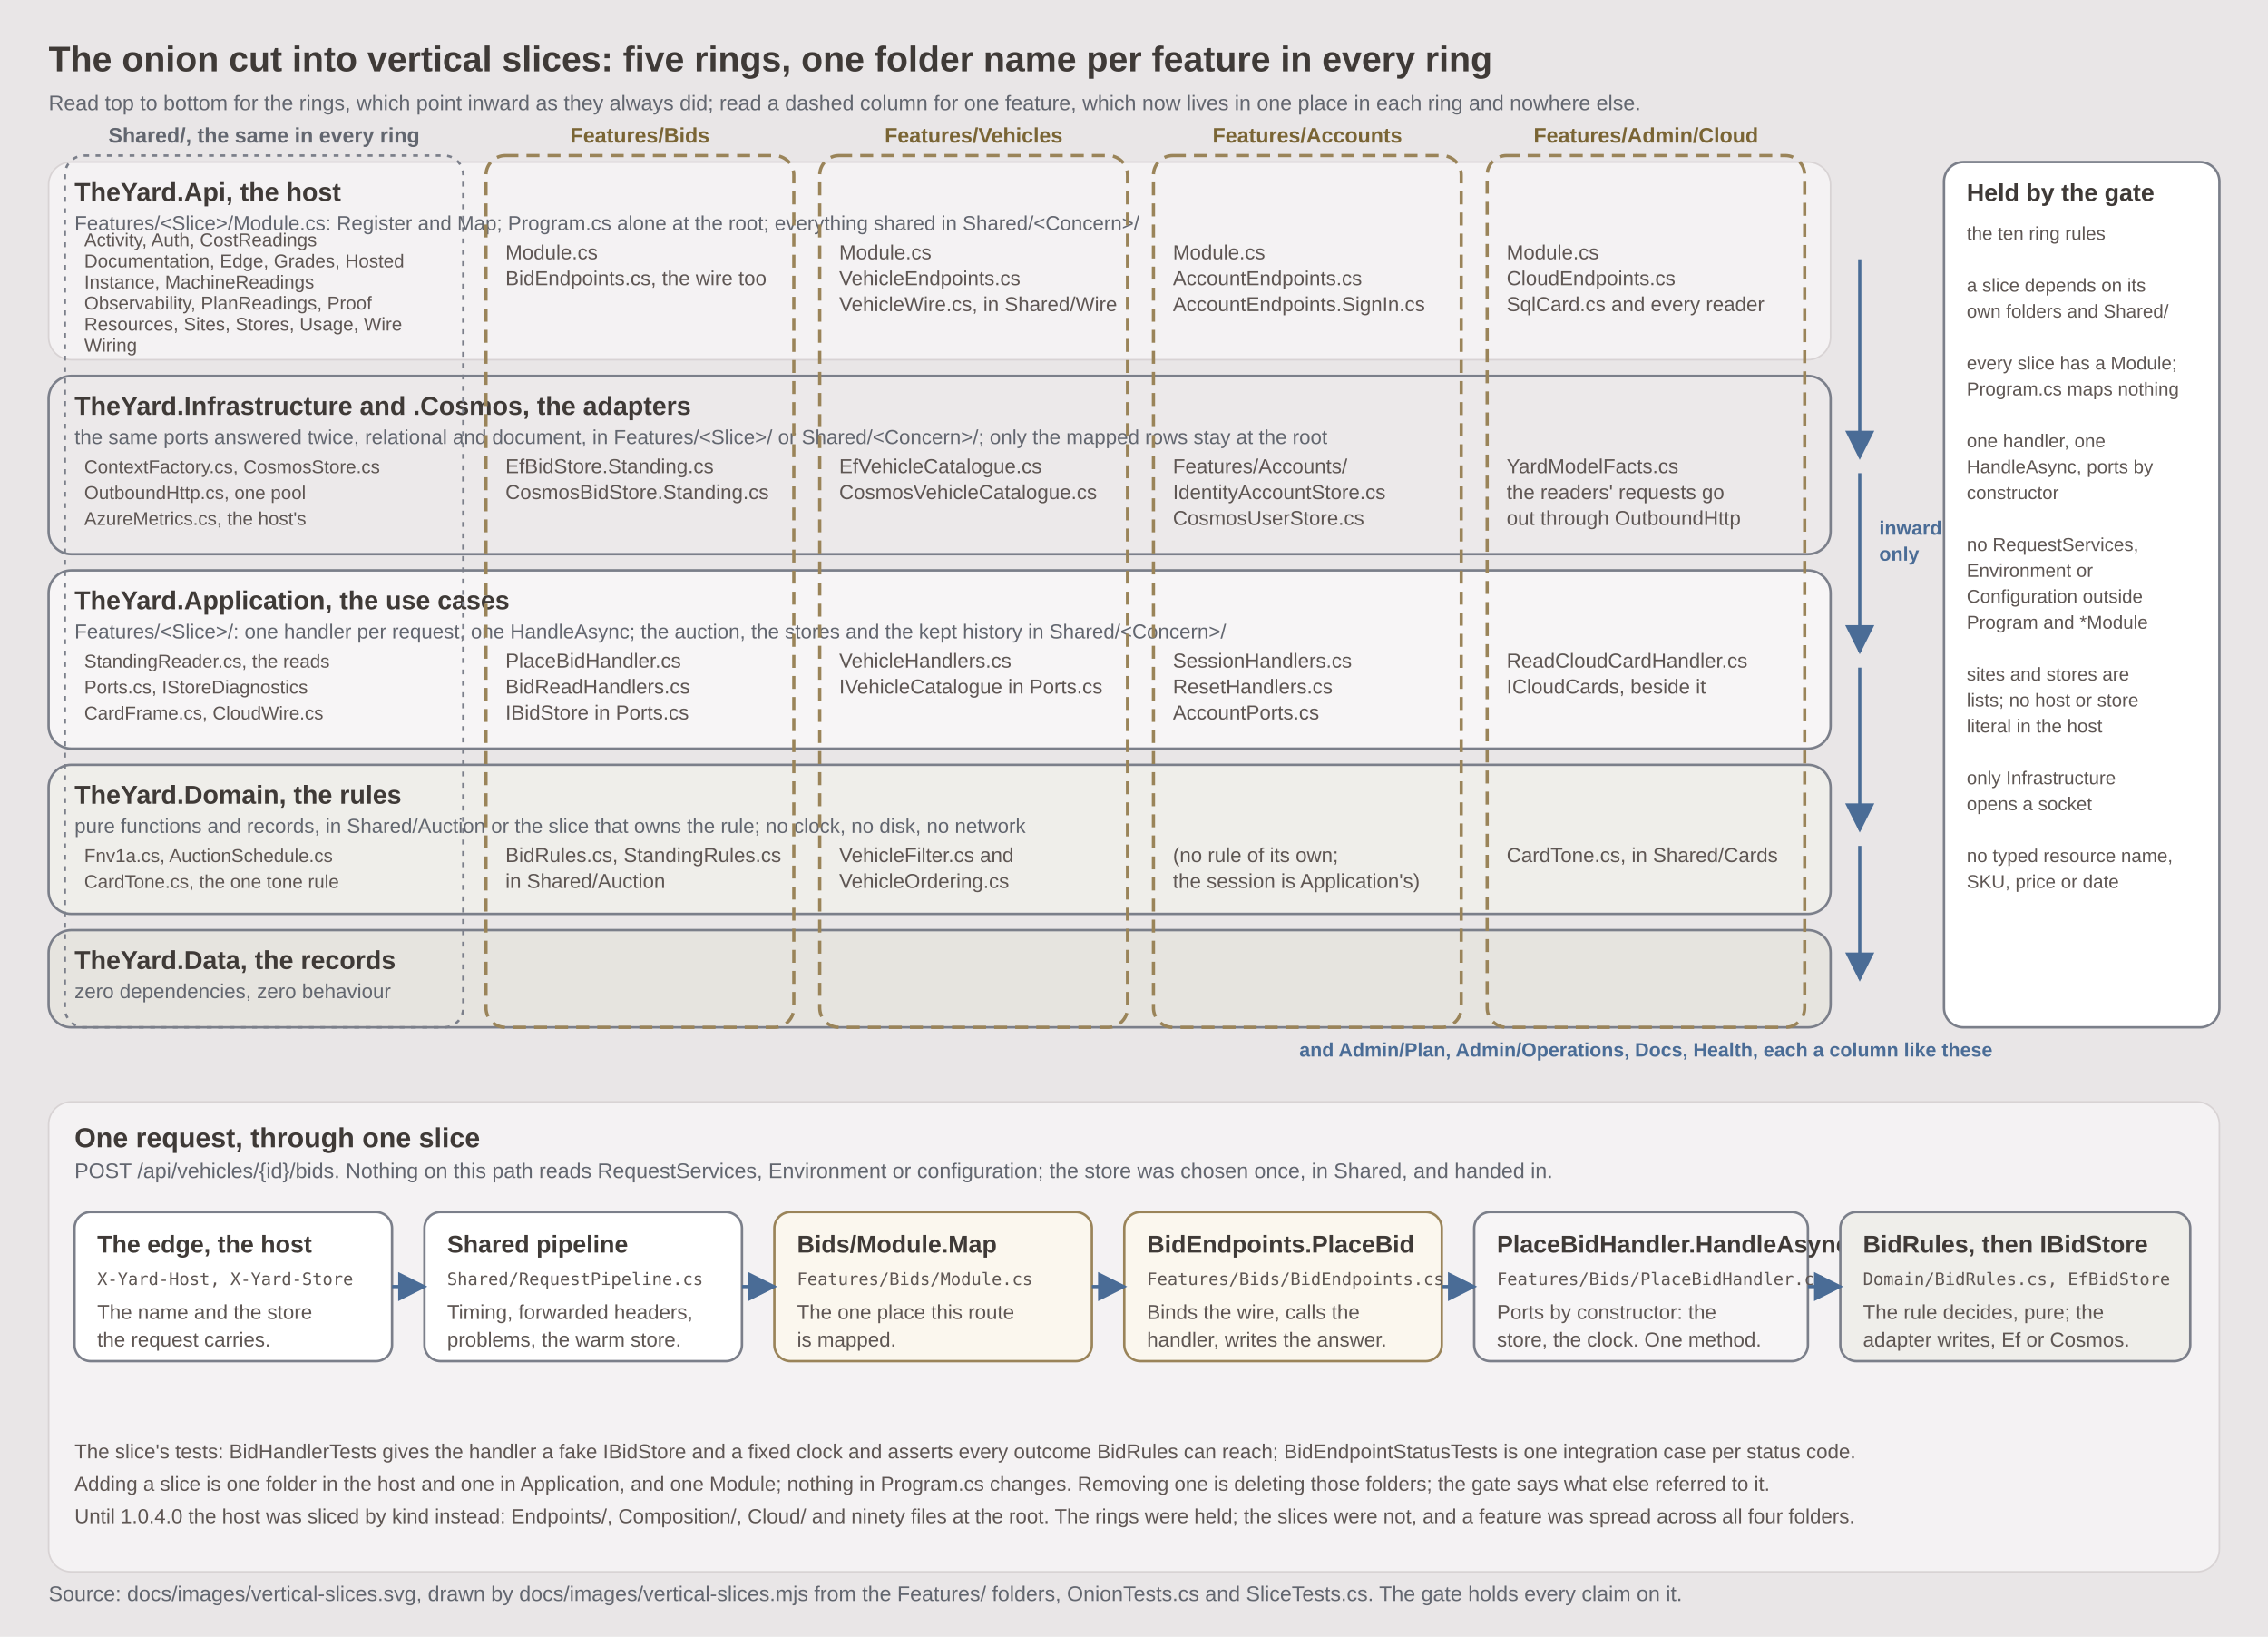
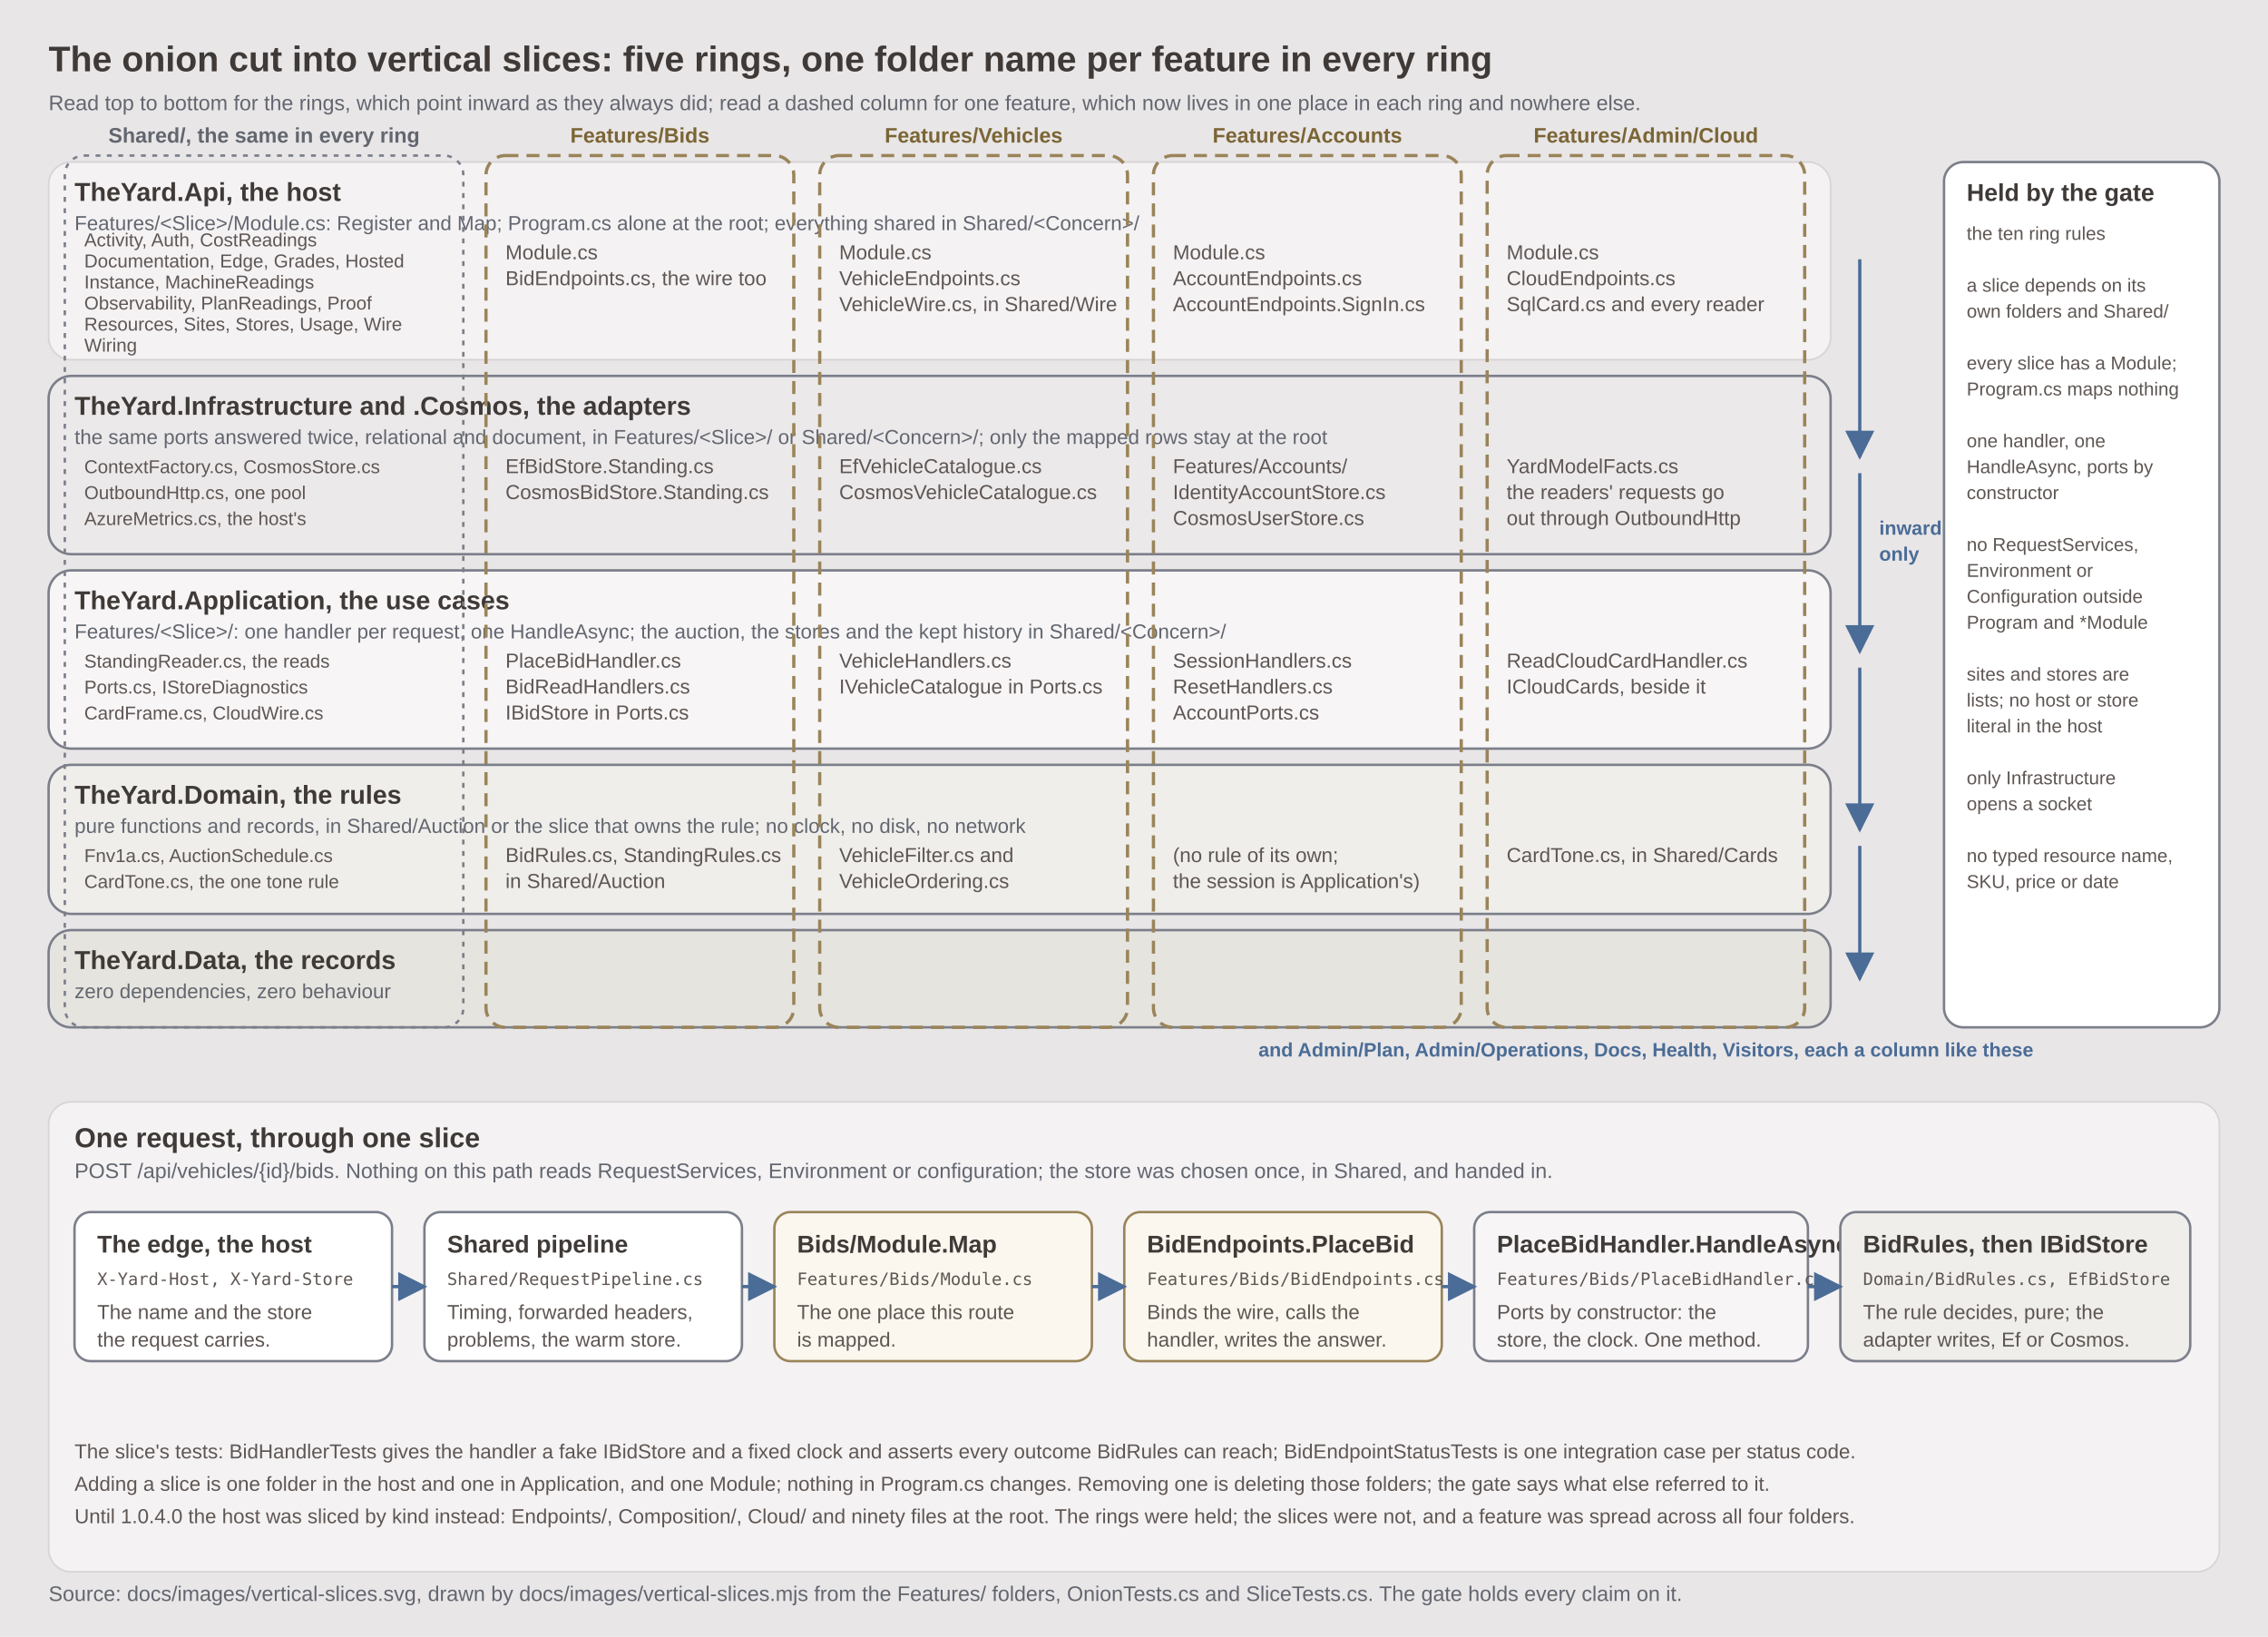
<svg xmlns="http://www.w3.org/2000/svg" width="1400" height="1010" viewBox="0 0 1400 1010" font-family="'IBM Plex Sans', 'Segoe UI', system-ui, Arial, sans-serif" font-size="14">
  <defs>
    <marker id="arrow" viewBox="0 0 10 10" refX="9" refY="5" markerWidth="9" markerHeight="9" orient="auto-start-reverse">
      <path d="M0 0 L10 5 L0 10 z" fill="#4a6c96" />
    </marker>
    <style>
      .ring0 { fill: #f4f2f3; stroke: #d8d3d4; stroke-width: 1; rx: 14; }
      .ring1 { fill: #ece9ea; stroke: #7b7f8a; stroke-width: 1.5; rx: 14; }
      .ring2 { fill: #f7f5f6; stroke: #7b7f8a; stroke-width: 1.5; rx: 14; }
      .ring3 { fill: #efeeea; stroke: #7b7f8a; stroke-width: 1.5; rx: 14; }
      .ring4 { fill: #e6e4df; stroke: #7b7f8a; stroke-width: 1.5; rx: 14; }
      .slice { fill: none; stroke: #9a8459; stroke-width: 2; stroke-dasharray: 8 5; rx: 12; }
      .shared { fill: none; stroke: #7b7f8a; stroke-width: 1.5; stroke-dasharray: 3 4; rx: 12; }
      .shared-title { fill: #62666f; font-size: 13px; font-weight: 700; }
      .rules { fill: #ffffff; stroke: #7b7f8a; stroke-width: 1.5; rx: 12; }
      .lane { fill: #f4f2f3; stroke: #d8d3d4; stroke-width: 1; rx: 14; }
      .box { fill: #ffffff; stroke: #7b7f8a; stroke-width: 1.5; rx: 10; }
      .slicebox { fill: #fbf7ee; stroke: #9a8459; }
      .app { fill: #f7f5f6; stroke: #7b7f8a; }
      .domain { fill: #efeeea; stroke: #7b7f8a; }
      .band-title { fill: #3f3a37; font-size: 16px; font-weight: 700; }
      .band-sub { fill: #62666f; font-size: 12.5px; }
      .slice-title { fill: #7a6535; font-size: 13px; font-weight: 700; }
      .lane-title { fill: #3f3a37; font-size: 17px; font-weight: 700; }
      .lane-sub { fill: #62666f; font-size: 13px; }
      .title { fill: #3f3a37; font-size: 15px; font-weight: 600; }
      .body { fill: #5e5653; font-size: 12.5px; }
      .small { fill: #5e5653; font-size: 11.5px; }
      .mono { fill: #5e5653; font-family: ui-monospace, 'Cascadia Mono', Consolas, monospace; font-size: 10.5px; }
      .label { fill: #4a6c96; font-size: 12px; font-weight: 600; }
      .flow { stroke: #4a6c96; stroke-width: 2; fill: none; marker-end: url(#arrow); }
      .heading { fill: #3f3a37; font-size: 22px; font-weight: 700; }
      .caption { fill: #62666f; font-size: 13px; }
    </style>
  </defs>
  <rect width="1400" height="1010" fill="#e9e6e7" />
  <text x="30" y="44" class="heading">The onion cut into vertical slices: five rings, one folder name per feature in every ring</text>
  <text x="30" y="68" class="caption">Read top to bottom for the rings, which point inward as they always did; read a dashed column for one feature, which now lives in one place in each ring and nowhere else.</text>
  <rect x="30" y="100" width="1100" height="122" class="ring0" />
  <text x="46" y="124" class="band-title">TheYard.Api, the host</text>
  <text x="46" y="142" class="band-sub">Features/&lt;Slice&gt;/Module.cs: Register and Map; Program.cs alone at the root; everything shared in Shared/&lt;Concern&gt;/</text>
  <rect x="30" y="232" width="1100" height="110" class="ring1" />
  <text x="46" y="256" class="band-title">TheYard.Infrastructure and .Cosmos, the adapters</text>
  <text x="46" y="274" class="band-sub">the same ports answered twice, relational and document, in Features/&lt;Slice&gt;/ or Shared/&lt;Concern&gt;/; only the mapped rows stay at the root</text>
  <rect x="30" y="352" width="1100" height="110" class="ring2" />
  <text x="46" y="376" class="band-title">TheYard.Application, the use cases</text>
  <text x="46" y="394" class="band-sub">Features/&lt;Slice&gt;/: one handler per request, one HandleAsync; the auction, the stores and the kept history in Shared/&lt;Concern&gt;/</text>
  <rect x="30" y="472" width="1100" height="92" class="ring3" />
  <text x="46" y="496" class="band-title">TheYard.Domain, the rules</text>
  <text x="46" y="514" class="band-sub">pure functions and records, in Shared/Auction or the slice that owns the rule; no clock, no disk, no network</text>
  <rect x="30" y="574" width="1100" height="60" class="ring4" />
  <text x="46" y="598" class="band-title">TheYard.Data, the records</text>
  <text x="46" y="616" class="band-sub">zero dependencies, zero behaviour</text>
  <rect x="40" y="96" width="246" height="538" class="shared" />
  <text x="163" y="88" class="shared-title" text-anchor="middle">Shared/, the same in every ring</text>
  <text x="52" y="152" class="small">Activity, Auth, CostReadings</text>
  <text x="52" y="165" class="small">Documentation, Edge, Grades, Hosted</text>
  <text x="52" y="178" class="small">Instance, MachineReadings</text>
  <text x="52" y="191" class="small">Observability, PlanReadings, Proof</text>
  <text x="52" y="204" class="small">Resources, Sites, Stores, Usage, Wire</text>
  <text x="52" y="217" class="small">Wiring</text>
  <text x="52" y="292" class="small">ContextFactory.cs, CosmosStore.cs</text>
  <text x="52" y="308" class="small">OutboundHttp.cs, one pool</text>
  <text x="52" y="324" class="small">AzureMetrics.cs, the host's</text>
  <text x="52" y="412" class="small">StandingReader.cs, the reads</text>
  <text x="52" y="428" class="small">Ports.cs, IStoreDiagnostics</text>
  <text x="52" y="444" class="small">CardFrame.cs, CloudWire.cs</text>
  <text x="52" y="532" class="small">Fnv1a.cs, AuctionSchedule.cs</text>
  <text x="52" y="548" class="small">CardTone.cs, the one tone rule</text>
  <rect x="300" y="96" width="190" height="538" class="slice" />
  <text x="395" y="88" class="slice-title" text-anchor="middle">Features/Bids</text>
  <text x="312" y="160" class="body">Module.cs</text>
  <text x="312" y="176" class="body">BidEndpoints.cs, the wire too</text>
  <text x="312" y="292" class="body">EfBidStore.Standing.cs</text>
  <text x="312" y="308" class="body">CosmosBidStore.Standing.cs</text>
  <text x="312" y="412" class="body">PlaceBidHandler.cs</text>
  <text x="312" y="428" class="body">BidReadHandlers.cs</text>
  <text x="312" y="444" class="body">IBidStore in Ports.cs</text>
  <text x="312" y="532" class="body">BidRules.cs, StandingRules.cs</text>
  <text x="312" y="548" class="body">in Shared/Auction</text>
  <rect x="506" y="96" width="190" height="538" class="slice" />
  <text x="601" y="88" class="slice-title" text-anchor="middle">Features/Vehicles</text>
  <text x="518" y="160" class="body">Module.cs</text>
  <text x="518" y="176" class="body">VehicleEndpoints.cs</text>
  <text x="518" y="192" class="body">VehicleWire.cs, in Shared/Wire</text>
  <text x="518" y="292" class="body">EfVehicleCatalogue.cs</text>
  <text x="518" y="308" class="body">CosmosVehicleCatalogue.cs</text>
  <text x="518" y="412" class="body">VehicleHandlers.cs</text>
  <text x="518" y="428" class="body">IVehicleCatalogue in Ports.cs</text>
  <text x="518" y="532" class="body">VehicleFilter.cs and</text>
  <text x="518" y="548" class="body">VehicleOrdering.cs</text>
  <rect x="712" y="96" width="190" height="538" class="slice" />
  <text x="807" y="88" class="slice-title" text-anchor="middle">Features/Accounts</text>
  <text x="724" y="160" class="body">Module.cs</text>
  <text x="724" y="176" class="body">AccountEndpoints.cs</text>
  <text x="724" y="192" class="body">AccountEndpoints.SignIn.cs</text>
  <text x="724" y="292" class="body">Features/Accounts/</text>
  <text x="724" y="308" class="body">IdentityAccountStore.cs</text>
  <text x="724" y="324" class="body">CosmosUserStore.cs</text>
  <text x="724" y="412" class="body">SessionHandlers.cs</text>
  <text x="724" y="428" class="body">ResetHandlers.cs</text>
  <text x="724" y="444" class="body">AccountPorts.cs</text>
  <text x="724" y="532" class="body">(no rule of its own;</text>
  <text x="724" y="548" class="body">the session is Application's)</text>
  <rect x="918" y="96" width="196" height="538" class="slice" />
  <text x="1016" y="88" class="slice-title" text-anchor="middle">Features/Admin/Cloud</text>
  <text x="930" y="160" class="body">Module.cs</text>
  <text x="930" y="176" class="body">CloudEndpoints.cs</text>
  <text x="930" y="192" class="body">SqlCard.cs and every reader</text>
  <text x="930" y="292" class="body">YardModelFacts.cs</text>
  <text x="930" y="308" class="body">the readers' requests go</text>
  <text x="930" y="324" class="body">out through OutboundHttp</text>
  <text x="930" y="412" class="body">ReadCloudCardHandler.cs</text>
  <text x="930" y="428" class="body">ICloudCards, beside it</text>
  <text x="930" y="532" class="body">CardTone.cs, in Shared/Cards</text>
-   <text x="1016" y="652" class="label" text-anchor="middle">and Admin/Plan, Admin/Operations, Docs, Health, each a column like these</text>
+   <text x="1016" y="652" class="label" text-anchor="middle">and Admin/Plan, Admin/Operations, Docs, Health, Visitors, each a column like these</text>
  <path d="M1148 160 V282" class="flow" />
  <path d="M1148 292 V402" class="flow" />
  <path d="M1148 412 V512" class="flow" />
  <path d="M1148 522 V604" class="flow" />
  <text x="1160" y="330" class="label">inward</text>
  <text x="1160" y="346" class="label">only</text>
  <rect x="1200" y="100" width="170" height="534" class="rules" />
  <text x="1214" y="124" class="title">Held by the gate</text>
  <text x="1214" y="148" class="small">the ten ring rules</text>
  <text x="1214" y="164" class="small" />
  <text x="1214" y="180" class="small">a slice depends on its</text>
  <text x="1214" y="196" class="small">own folders and Shared/</text>
  <text x="1214" y="212" class="small" />
  <text x="1214" y="228" class="small">every slice has a Module;</text>
  <text x="1214" y="244" class="small">Program.cs maps nothing</text>
  <text x="1214" y="260" class="small" />
  <text x="1214" y="276" class="small">one handler, one</text>
  <text x="1214" y="292" class="small">HandleAsync, ports by</text>
  <text x="1214" y="308" class="small">constructor</text>
  <text x="1214" y="324" class="small" />
  <text x="1214" y="340" class="small">no RequestServices,</text>
  <text x="1214" y="356" class="small">Environment or</text>
  <text x="1214" y="372" class="small">Configuration outside</text>
  <text x="1214" y="388" class="small">Program and *Module</text>
  <text x="1214" y="404" class="small" />
  <text x="1214" y="420" class="small">sites and stores are</text>
  <text x="1214" y="436" class="small">lists; no host or store</text>
  <text x="1214" y="452" class="small">literal in the host</text>
  <text x="1214" y="468" class="small" />
  <text x="1214" y="484" class="small">only Infrastructure</text>
  <text x="1214" y="500" class="small">opens a socket</text>
  <text x="1214" y="516" class="small" />
  <text x="1214" y="532" class="small">no typed resource name,</text>
  <text x="1214" y="548" class="small">SKU, price or date</text>
  <rect x="30" y="680" width="1340" height="290" class="lane" />
  <text x="46" y="708" class="lane-title">One request, through one slice</text>
  <text x="46" y="727" class="lane-sub">POST /api/vehicles/{id}/bids. Nothing on this path reads RequestServices, Environment or configuration; the store was chosen once, in Shared, and handed in.</text>
  <rect x="46" y="748" width="196" height="92" class="box" />
  <text x="60" y="773" class="title">The edge, the host</text>
  <text x="60" y="793" class="mono">X-Yard-Host, X-Yard-Store</text>
  <text x="60" y="814" class="body">The name and the store</text>
  <text x="60" y="831" class="body">the request carries.</text>
  <rect x="262" y="748" width="196" height="92" class="box" />
  <text x="276" y="773" class="title">Shared pipeline</text>
  <text x="276" y="793" class="mono">Shared/RequestPipeline.cs</text>
  <text x="276" y="814" class="body">Timing, forwarded headers,</text>
  <text x="276" y="831" class="body">problems, the warm store.</text>
  <rect x="478" y="748" width="196" height="92" class="box slicebox" />
  <text x="492" y="773" class="title">Bids/Module.Map</text>
  <text x="492" y="793" class="mono">Features/Bids/Module.cs</text>
  <text x="492" y="814" class="body">The one place this route</text>
  <text x="492" y="831" class="body">is mapped.</text>
  <rect x="694" y="748" width="196" height="92" class="box slicebox" />
  <text x="708" y="773" class="title">BidEndpoints.PlaceBid</text>
  <text x="708" y="793" class="mono">Features/Bids/BidEndpoints.cs</text>
  <text x="708" y="814" class="body">Binds the wire, calls the</text>
  <text x="708" y="831" class="body">handler, writes the answer.</text>
  <rect x="910" y="748" width="206" height="92" class="box app" />
  <text x="924" y="773" class="title">PlaceBidHandler.HandleAsync</text>
  <text x="924" y="793" class="mono">Features/Bids/PlaceBidHandler.cs</text>
  <text x="924" y="814" class="body">Ports by constructor: the</text>
  <text x="924" y="831" class="body">store, the clock. One method.</text>
  <rect x="1136" y="748" width="216" height="92" class="box domain" />
  <text x="1150" y="773" class="title">BidRules, then IBidStore</text>
  <text x="1150" y="793" class="mono">Domain/BidRules.cs, EfBidStore</text>
  <text x="1150" y="814" class="body">The rule decides, pure; the</text>
  <text x="1150" y="831" class="body">adapter writes, Ef or Cosmos.</text>
  <path d="M242 794 L262 794" class="flow" />
  <path d="M458 794 L478 794" class="flow" />
  <path d="M674 794 L694 794" class="flow" />
  <path d="M890 794 L910 794" class="flow" />
  <path d="M1116 794 L1136 794" class="flow" />
  <text x="46" y="900" class="body">The slice's tests: BidHandlerTests gives the handler a fake IBidStore and a fixed clock and asserts every outcome BidRules can reach; BidEndpointStatusTests is one integration case per status code.</text>
  <text x="46" y="920" class="body">Adding a slice is one folder in the host and one in Application, and one Module; nothing in Program.cs changes. Removing one is deleting those folders; the gate says what else referred to it.</text>
  <text x="46" y="940" class="body">Until 1.0.4.0 the host was sliced by kind instead: Endpoints/, Composition/, Cloud/ and ninety files at the root. The rings were held; the slices were not, and a feature was spread across all four folders.</text>
  <text x="30" y="988" class="caption">Source: docs/images/vertical-slices.svg, drawn by docs/images/vertical-slices.mjs from the Features/ folders, OnionTests.cs and SliceTests.cs. The gate holds every claim on it.</text>
</svg>
